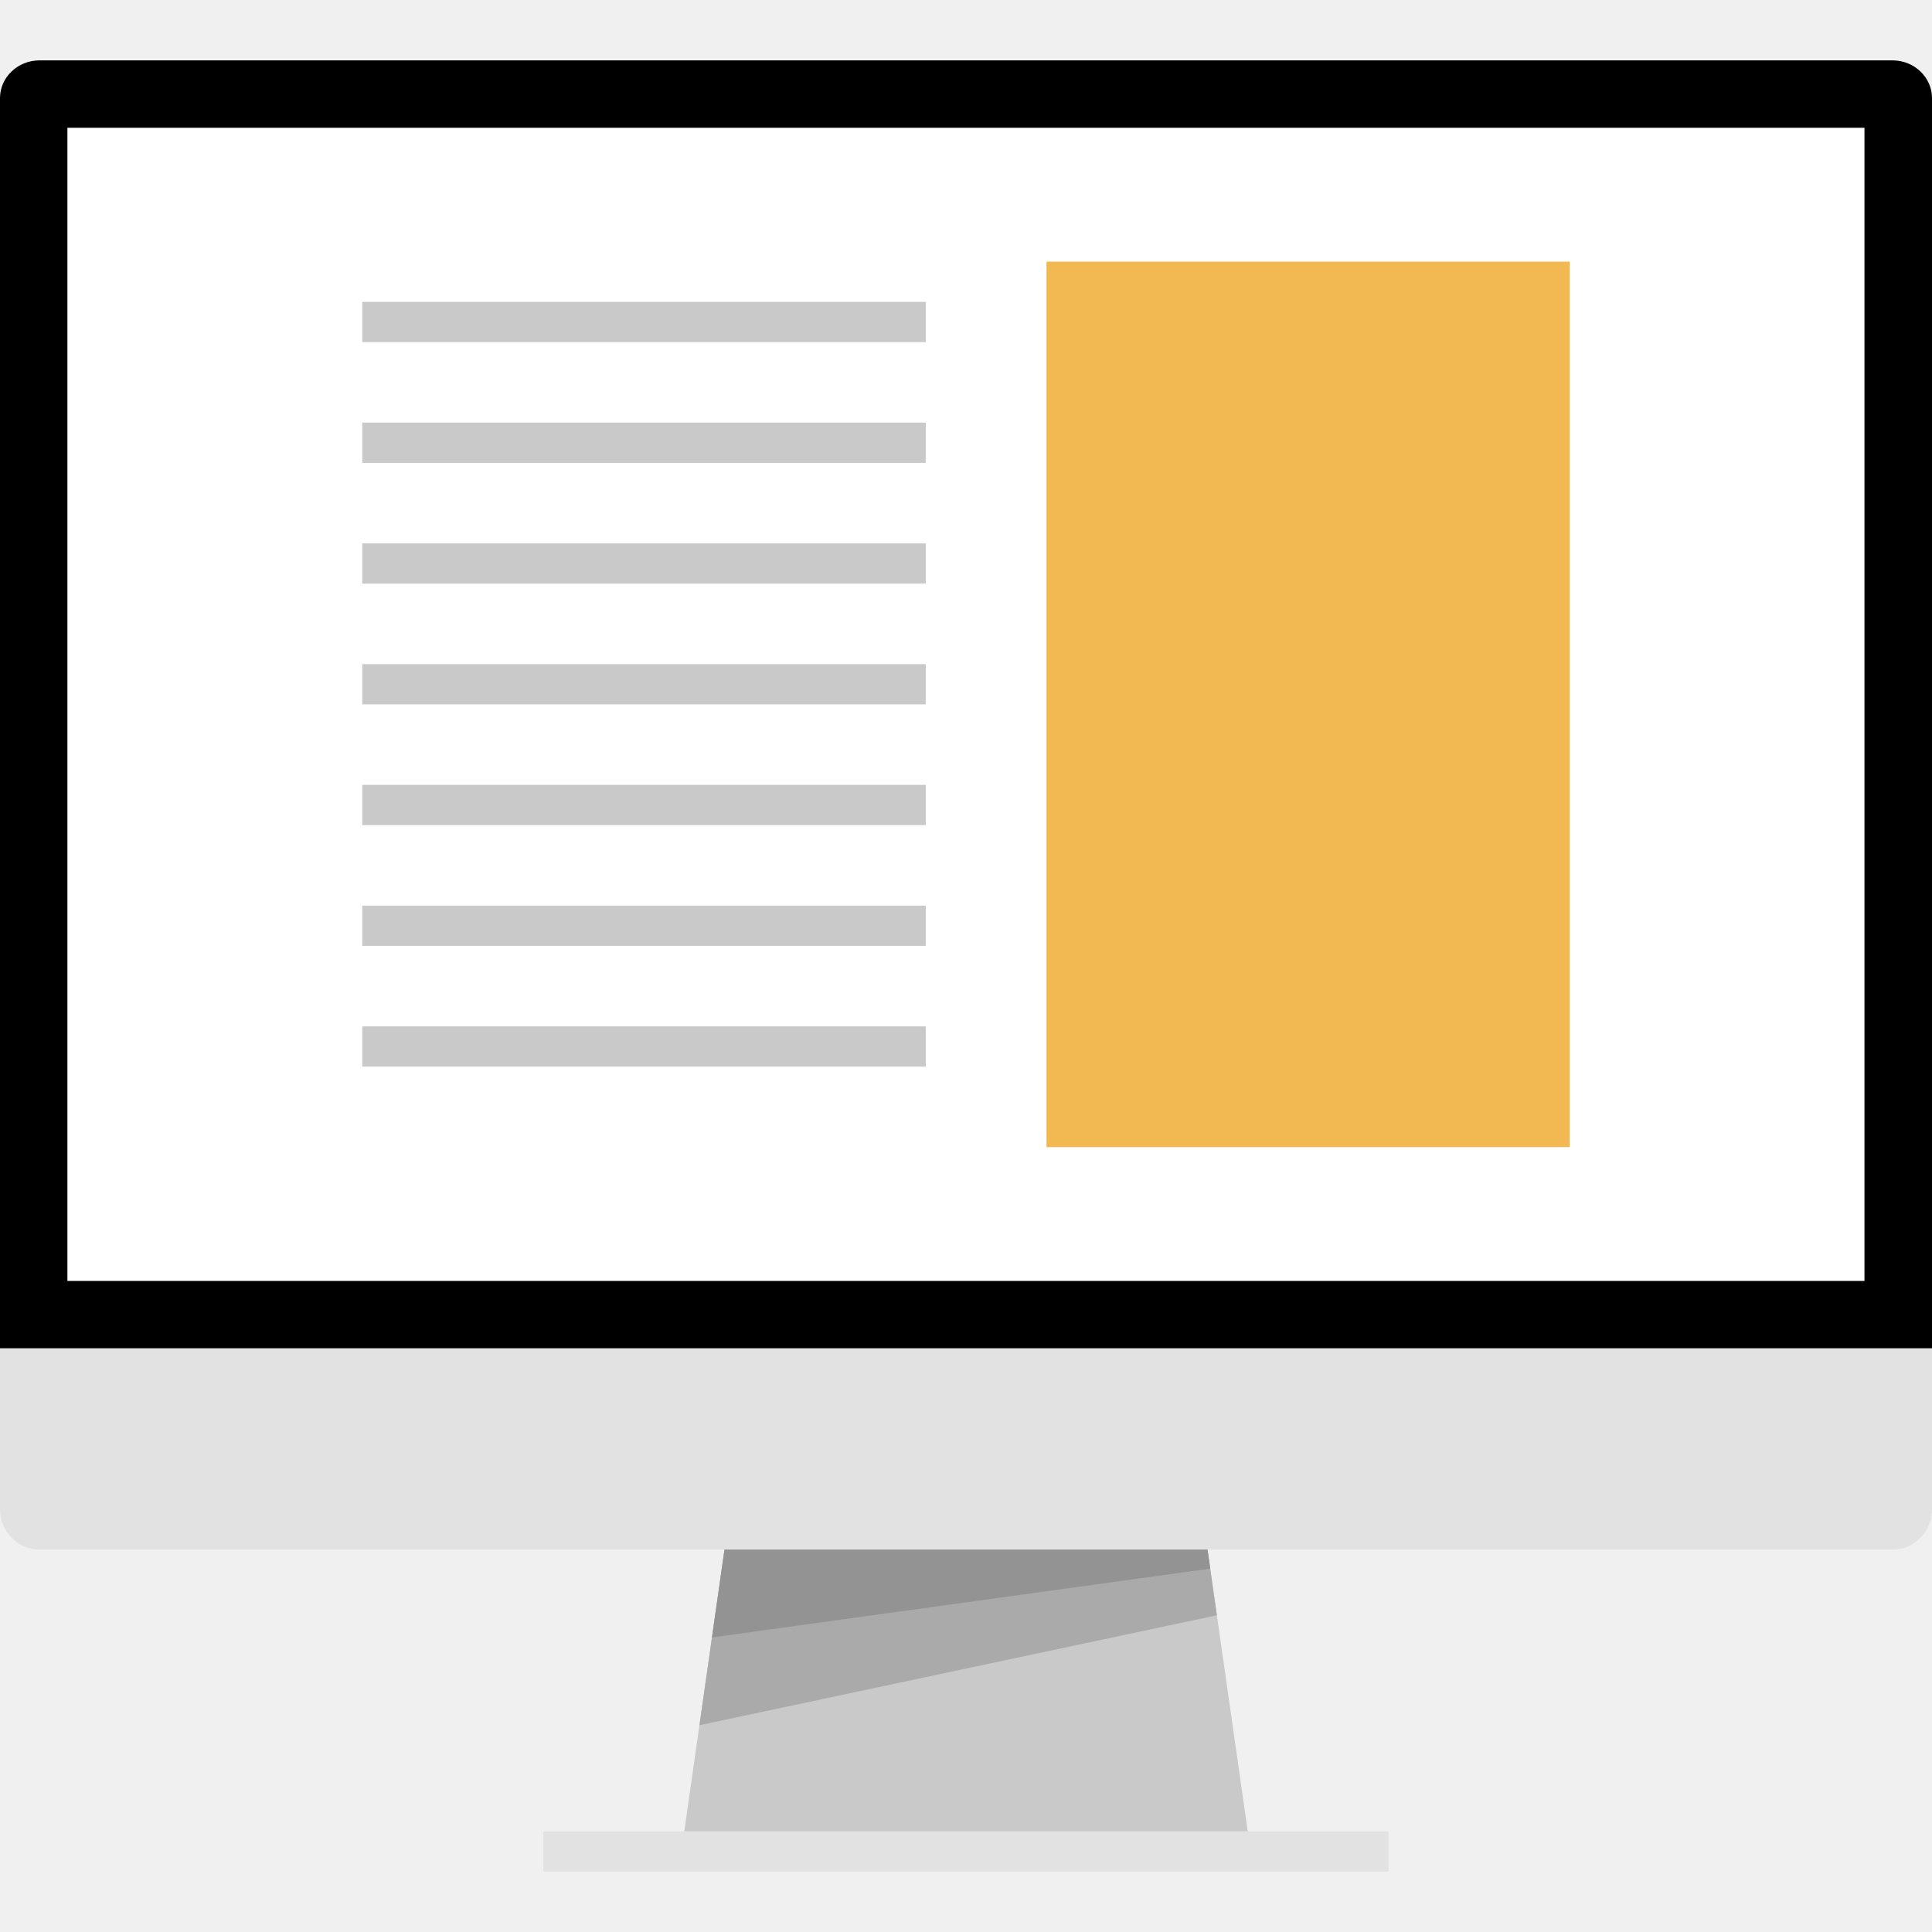
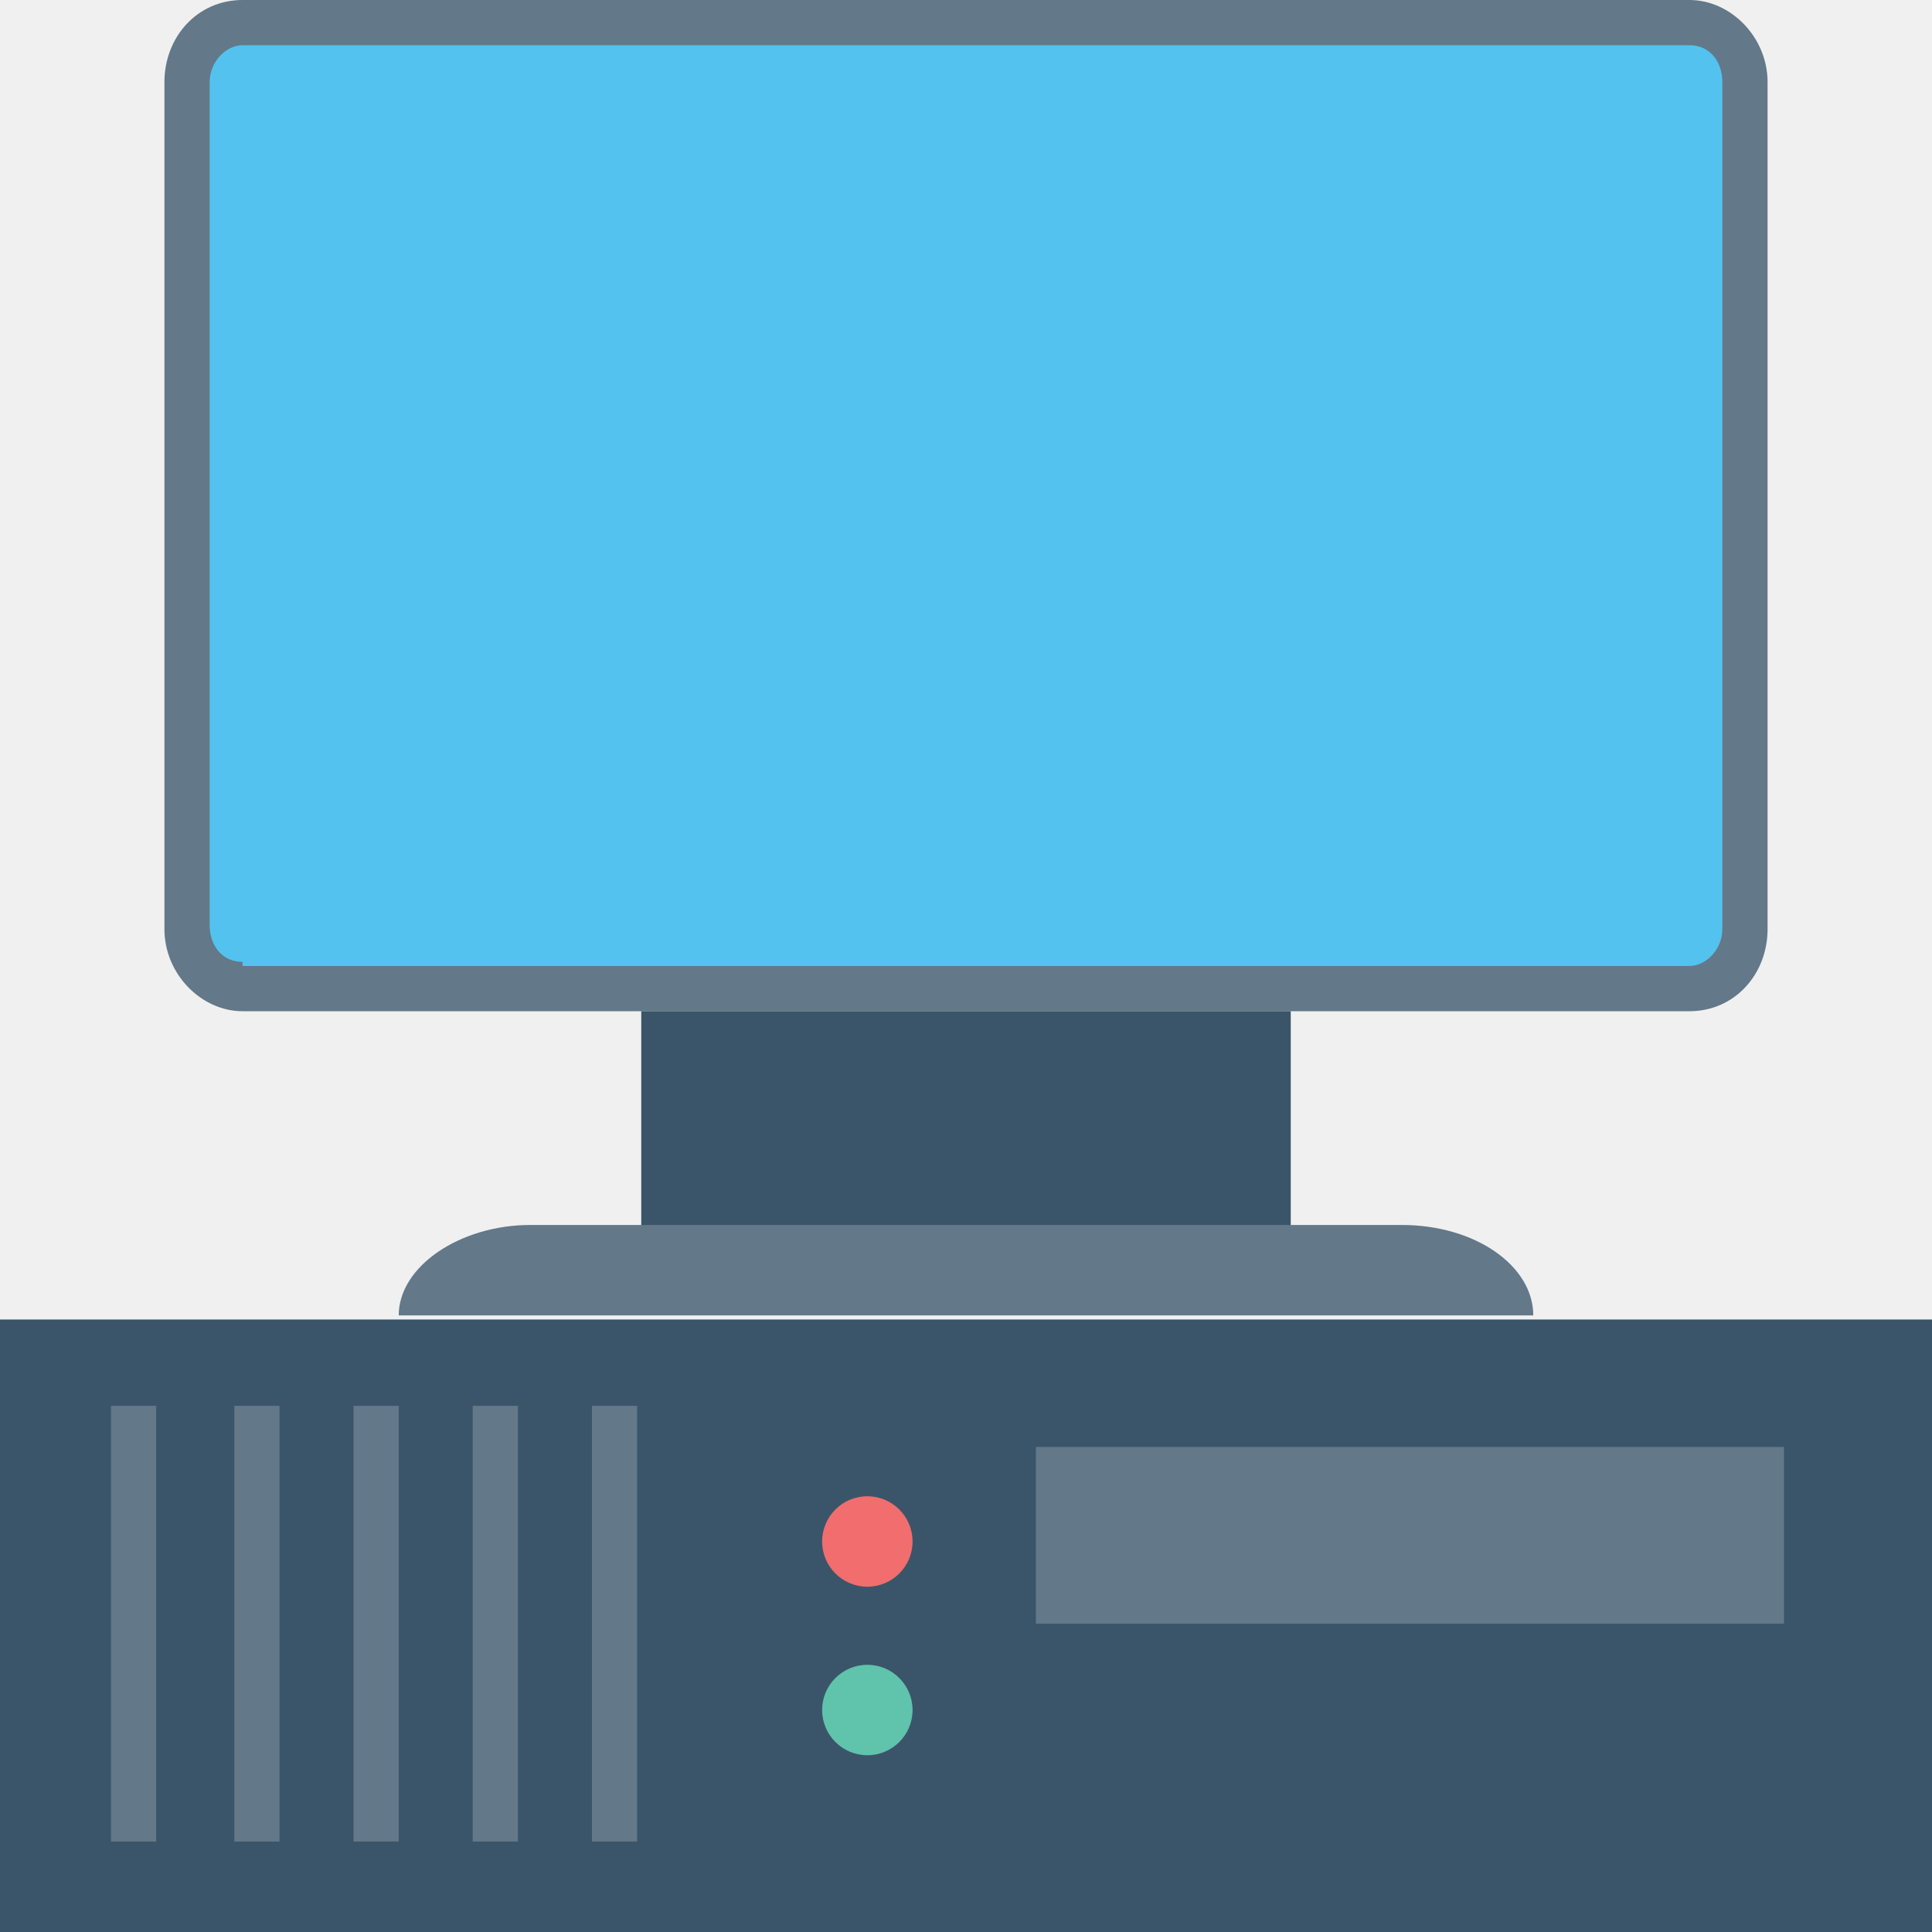
- <svg xmlns="http://www.w3.org/2000/svg" version="1.1" id="Layer_1" x="0px" y="0px" viewBox="0 0 512 512" style="enable-background:new 0 0 512 512;" xml:space="preserve">
-   <path d="M0,357.336V26c0-5.504,4.704-10,10.448-10h491.104C507.296,16,512,20.496,512,26v331.336H0z" />
-   <path style="fill:#E2E2E2;" d="M512,357.336V400c0,5.864-4.704,10.664-10.448,10.664H10.448C4.704,410.664,0,405.864,0,400v-42.664  H512z" />
-   <polygon style="fill:#C9C9C9;" points="181.336,485.336 330.664,485.336 320,410.664 192,410.664 " />
-   <polygon style="fill:#AAAAAA;" points="320,410.664 192,410.664 185.352,457.2 322.488,428.064 " />
-   <rect x="144" y="485.336" style="fill:#E2E2E2;" width="224" height="10.664" />
-   <polygon style="fill:#939393;" points="192,410.664 320,410.664 320.72,415.704 188.68,433.936 " />
-   <rect x="17.864" y="33.864" style="fill:#FFFFFF;" width="476.24" height="305.6" />
-   <rect x="277.336" y="69.336" style="fill:#F2B851;" width="138.664" height="234.664" />
+ <svg xmlns="http://www.w3.org/2000/svg" version="1.1" id="Layer_1" x="0px" y="0px" viewBox="0 0 501.333 501.333" style="enable-background:new 0 0 501.333 501.333;" xml:space="preserve">
+   <path style="fill:#637888;" d="M458.667,241.067c0,11.733-8.533,21.333-20.267,21.333H62.933c-10.667,0-20.267-9.6-20.267-21.333  V21.333C42.667,9.6,51.2,0,62.933,0H438.4c10.667,0,20.267,9.6,20.267,21.333L458.667,241.067L458.667,241.067z" />
+   <path style="fill:#53C2EF;" d="M62.933,249.6c-5.333,0-8.533-4.267-8.533-9.6V21.333c0-5.333,4.267-9.6,8.533-9.6H438.4  c5.333,0,8.533,4.267,8.533,9.6v219.733c0,5.333-4.267,9.6-8.533,9.6H62.933V249.6z" />
+   <rect x="166.4" y="262.4" style="fill:#3A5569;" width="168.533" height="61.867" />
+   <path style="fill:#637888;" d="M363.733,317.867H137.6c-18.133,0-34.133,10.667-34.133,23.467h294.4  C397.867,328.533,382.933,317.867,363.733,317.867z" />
+   <rect y="342.4" style="fill:#3A5569;" width="501.333" height="158.933" />
  <g>
-     <rect x="96" y="240" style="fill:#C9C9C9;" width="149.336" height="10.664" />
-     <rect x="96" y="208" style="fill:#C9C9C9;" width="149.336" height="10.664" />
-     <rect x="96" y="176" style="fill:#C9C9C9;" width="149.336" height="10.664" />
-     <rect x="96" y="144" style="fill:#C9C9C9;" width="149.336" height="10.664" />
-     <rect x="96" y="112" style="fill:#C9C9C9;" width="149.336" height="10.664" />
-     <rect x="96" y="80" style="fill:#C9C9C9;" width="149.336" height="10.664" />
-     <rect x="96" y="272" style="fill:#C9C9C9;" width="149.336" height="10.664" />
+     <rect x="268.8" y="375.467" style="fill:#637888;" width="194.133" height="45.867" />
+     <rect x="28.8" y="364.8" style="fill:#637888;" width="11.733" height="113.067" />
+     <rect x="60.8" y="364.8" style="fill:#637888;" width="11.733" height="113.067" />
+     <rect x="91.733" y="364.8" style="fill:#637888;" width="11.733" height="113.067" />
+     <rect x="122.667" y="364.8" style="fill:#637888;" width="11.733" height="113.067" />
+     <rect x="153.6" y="364.8" style="fill:#637888;" width="11.733" height="113.067" />
  </g>
+   <circle style="fill:#F16D6E;" cx="225.067" cy="400" r="11.733" />
+   <circle style="fill:#60C3AB;" cx="225.067" cy="443.733" r="11.733" />
  <g>
- 	</g>
+ </g>
  <g>
- 	</g>
+ </g>
  <g>
- 	</g>
+ </g>
  <g>
- 	</g>
+ </g>
  <g>
- 	</g>
+ </g>
  <g>
- 	</g>
+ </g>
  <g>
- 	</g>
+ </g>
  <g>
- 	</g>
+ </g>
  <g>
- 	</g>
+ </g>
  <g>
- 	</g>
+ </g>
  <g>
- 	</g>
+ </g>
  <g>
- 	</g>
+ </g>
  <g>
- 	</g>
+ </g>
  <g>
- 	</g>
+ </g>
  <g>
- 	</g>
+ </g>
</svg>
